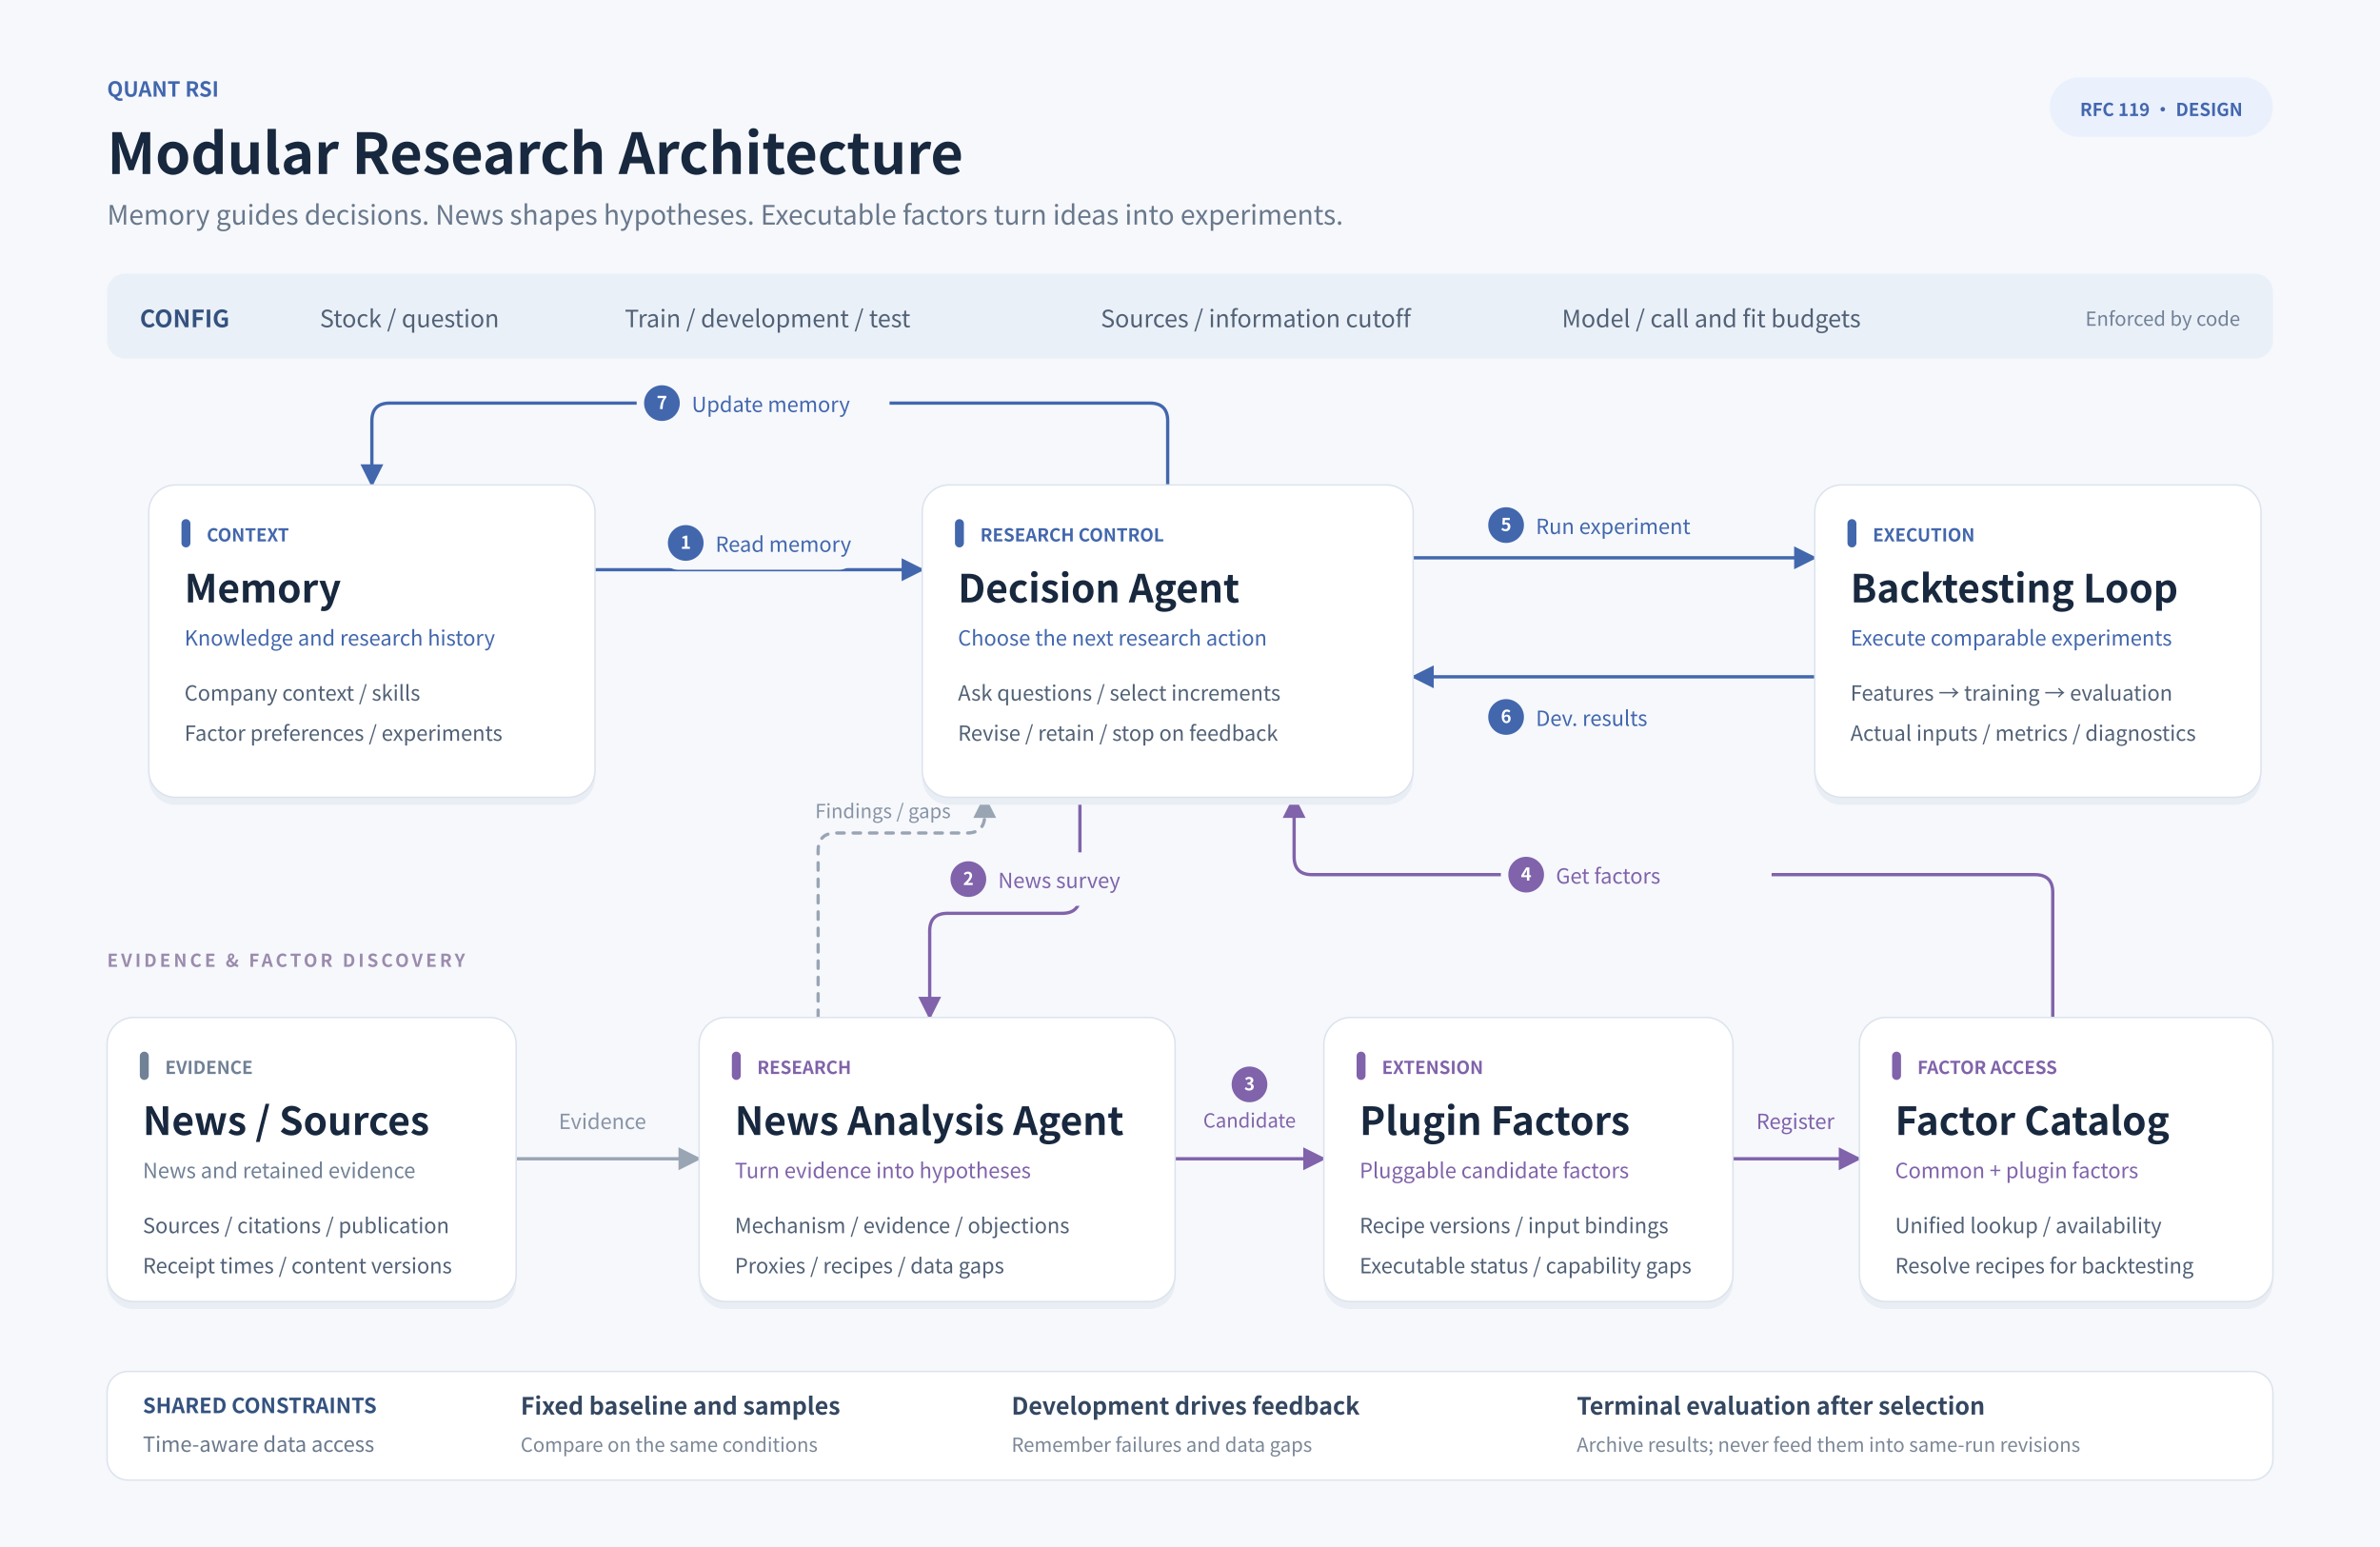
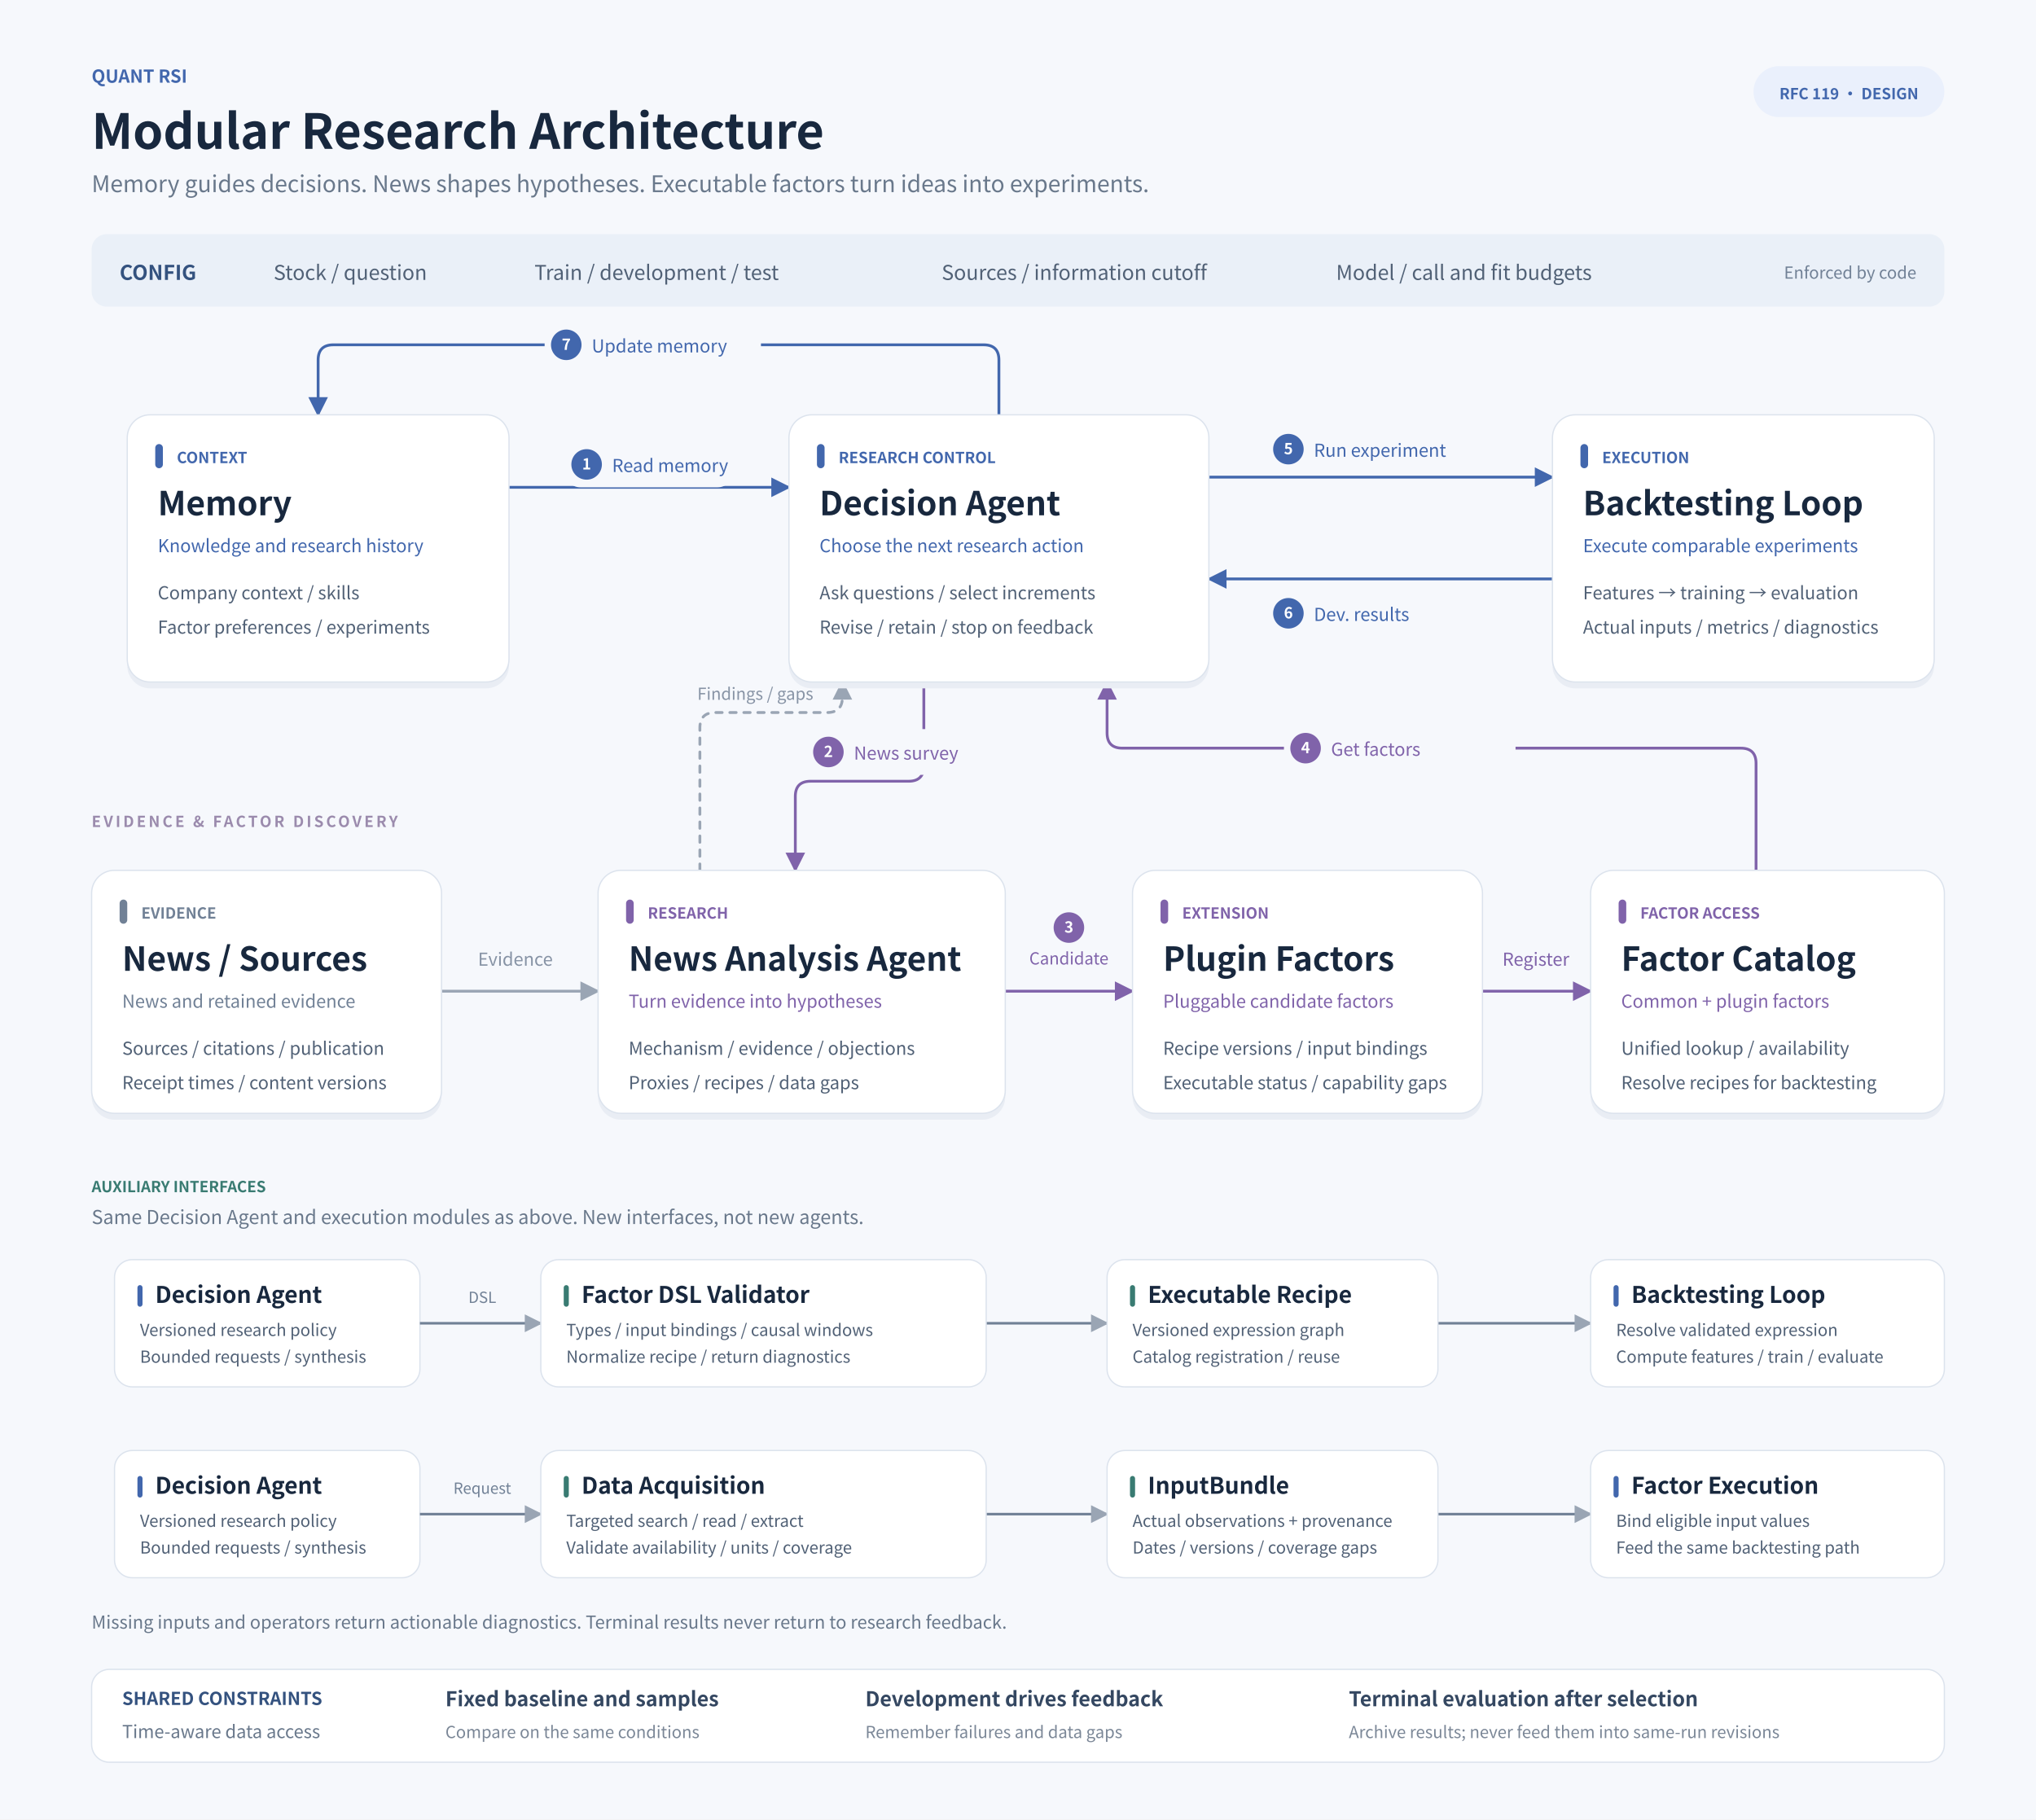
- <svg xmlns="http://www.w3.org/2000/svg" width="1600" height="1040" viewBox="0 0 1600 1040" role="img" aria-labelledby="title desc">
+ <svg xmlns="http://www.w3.org/2000/svg" width="1600" height="1430" viewBox="0 0 1600 1430" role="img" aria-labelledby="title desc">
  <defs>
    <marker id="blue" viewBox="0 0 10 10" refX="9" refY="5" markerWidth="7" markerHeight="7" orient="auto-start-reverse">
      <path d="M 0 0 L 10 5 L 0 10 z" fill="#4267ad" />
    </marker>
    <marker id="purple" viewBox="0 0 10 10" refX="9" refY="5" markerWidth="7" markerHeight="7" orient="auto-start-reverse">
      <path d="M 0 0 L 10 5 L 0 10 z" fill="#8063aa" />
    </marker>
    <marker id="gray" viewBox="0 0 10 10" refX="9" refY="5" markerWidth="7" markerHeight="7" orient="auto-start-reverse">
      <path d="M 0 0 L 10 5 L 0 10 z" fill="#9aa5b4" />
    </marker>
    <style>text{font-family:'Noto Sans CJK SC','Microsoft YaHei',sans-serif} .title{font-size:26px;font-weight:700;fill:#18283e} .body{font-size:14px;fill:#516176} .label{font-size:16px;font-weight:500} .small{font-size:13px;fill:#7b8797} .section{font-size:12px;letter-spacing:2px;font-weight:700}</style>
  </defs>
-   <rect width="1600" height="1040" fill="#f6f8fc" />
+   <rect width="1600" height="1430" fill="#f6f8fc" />
  <text x="72" y="65" font-size="14" fill="#4267ad" font-weight="700">QUANT RSI</text>
  <text x="72" y="117" font-size="38" fill="#18283e" font-weight="700">Modular Research Architecture</text>
  <text x="72" y="151" font-size="18" fill="#69788b">Memory guides decisions. News shapes hypotheses. Executable factors turn ideas into experiments.</text>
  <rect x="1378" y="52" width="150" height="40" rx="20" fill="#eaf0fc" />
  <text x="1453" y="78" font-size="12" fill="#4267ad" font-weight="700" text-anchor="middle">RFC 119 · DESIGN</text>
  <rect x="72" y="184" width="1456" height="57" rx="12" fill="#eaf0f8" />
  <text x="94" y="220" font-size="16" fill="#34527f" font-weight="700">CONFIG</text>
  <text x="215" y="220" font-size="16" fill="#516176">Stock / question</text>
  <text x="420" y="220" font-size="16" fill="#516176">Train / development / test</text>
  <text x="740" y="220" font-size="16" fill="#516176">Sources / information cutoff</text>
  <text x="1050" y="220" font-size="16" fill="#516176">Model / call and fit budgets</text>
  <text x="1506" y="219" font-size="13" fill="#718196" text-anchor="end">Enforced by code</text>
  <path d="M 400 383 H 620" fill="none" stroke="#4267ad" stroke-width="2.2" stroke-linejoin="round" stroke-linecap="round" marker-end="url(#blue)" />
  <rect x="444.0" y="347" width="132" height="36" rx="12" fill="#f6f8fc" />
  <circle cx="461.0" cy="365" r="12" fill="#4267ad" />
  <text x="461.0" y="369" font-size="12" fill="#fff" font-weight="700" text-anchor="middle">1</text>
  <text x="481.0" y="371" font-size="14" fill="#4267ad" font-weight="500">Read memory</text>
  <path d="M 785 326 V 283 Q 785 271 773 271 H 262 Q 250 271 250 283 V 326" fill="none" stroke="#4267ad" stroke-width="2.2" stroke-linejoin="round" stroke-linecap="round" marker-end="url(#blue)" />
  <rect x="428.0" y="253" width="170" height="36" rx="12" fill="#f6f8fc" />
  <circle cx="445.0" cy="271" r="12" fill="#4267ad" />
  <text x="445.0" y="275" font-size="12" fill="#fff" font-weight="700" text-anchor="middle">7</text>
  <text x="465.0" y="277" font-size="14" fill="#4267ad" font-weight="500">Update memory</text>
  <path d="M 950 375 H 1220" fill="none" stroke="#4267ad" stroke-width="2.2" stroke-linejoin="round" stroke-linecap="round" marker-end="url(#blue)" />
  <rect x="995.5" y="335" width="177" height="36" rx="12" fill="#f6f8fc" />
  <circle cx="1012.5" cy="353" r="12" fill="#4267ad" />
  <text x="1012.5" y="357" font-size="12" fill="#fff" font-weight="700" text-anchor="middle">5</text>
  <text x="1032.5" y="359" font-size="14" fill="#4267ad" font-weight="500">Run experiment</text>
  <path d="M 1220 455 H 950" fill="none" stroke="#4267ad" stroke-width="2.2" stroke-linejoin="round" stroke-linecap="round" marker-end="url(#blue)" />
  <rect x="995.5" y="464" width="177" height="36" rx="12" fill="#f6f8fc" />
  <circle cx="1012.5" cy="482" r="12" fill="#4267ad" />
  <text x="1012.5" y="486" font-size="12" fill="#fff" font-weight="700" text-anchor="middle">6</text>
  <text x="1032.5" y="488" font-size="14" fill="#4267ad" font-weight="500">Dev. results</text>
  <path d="M 726 536 V 602 Q 726 614 714 614 H 637 Q 625 614 625 626 V 684" fill="none" stroke="#8063aa" stroke-width="2.2" stroke-linejoin="round" stroke-linecap="round" marker-end="url(#purple)" />
  <rect x="634.0" y="573" width="182" height="36" rx="12" fill="#f6f8fc" />
  <circle cx="651.0" cy="591" r="12" fill="#8063aa" />
  <text x="651.0" y="595" font-size="12" fill="#fff" font-weight="700" text-anchor="middle">2</text>
  <text x="671.0" y="597" font-size="14" fill="#8063aa" font-weight="500">News survey</text>
  <path d="M 1380 684 V 600 Q 1380 588 1368 588 H 882 Q 870 588 870 576 V 536" fill="none" stroke="#8063aa" stroke-width="2.2" stroke-linejoin="round" stroke-linecap="round" marker-end="url(#purple)" />
  <rect x="1009.0" y="570" width="182" height="36" rx="12" fill="#f6f8fc" />
  <circle cx="1026.0" cy="588" r="12" fill="#8063aa" />
  <text x="1026.0" y="592" font-size="12" fill="#fff" font-weight="700" text-anchor="middle">4</text>
  <text x="1046.0" y="594" font-size="14" fill="#8063aa" font-weight="500">Get factors</text>
  <path d="M 550 684 V 572 Q 550 560 562 560 H 650 Q 662 560 662 548 V 536" fill="none" stroke="#9aa5b4" stroke-width="2.2" stroke-linejoin="round" stroke-linecap="round" marker-end="url(#gray)" stroke-dasharray="5 6" />
  <text x="548" y="550" font-size="13" fill="#8793a5">Findings / gaps</text>
  <path d="M 347 779 H 470" fill="none" stroke="#9aa5b4" stroke-width="2.2" stroke-linejoin="round" stroke-linecap="round" marker-end="url(#gray)" />
  <text x="405" y="759" font-size="14" fill="#8793a5" text-anchor="middle">Evidence</text>
  <path d="M 790 779 H 890" fill="none" stroke="#8063aa" stroke-width="2.2" stroke-linejoin="round" stroke-linecap="round" marker-end="url(#purple)" />
  <circle cx="840" cy="729" r="12" fill="#8063aa" />
  <text x="840" y="733" font-size="12" fill="#fff" font-weight="700" text-anchor="middle">3</text>
  <text x="840" y="758" font-size="13" fill="#8063aa" font-weight="500" text-anchor="middle">Candidate</text>
  <path d="M 1165 779 H 1250" fill="none" stroke="#8063aa" stroke-width="2.2" stroke-linejoin="round" stroke-linecap="round" marker-end="url(#purple)" />
  <text x="1207" y="759" font-size="14" fill="#8063aa" text-anchor="middle">Register</text>
  <rect x="100" y="331" width="300" height="210" rx="18" fill="#e9edf4" />
  <rect x="100" y="326" width="300" height="210" rx="18" fill="#fff" stroke="#dce3ed" />
  <rect x="122" y="349" width="6" height="19" rx="3" fill="#4267ad" />
  <text x="139" y="364" font-size="12" fill="#4267ad" font-weight="700">CONTEXT</text>
  <text x="124" y="405" class="title">Memory</text>
  <text x="124" y="434" font-size="14" fill="#4267ad" font-weight="500">Knowledge and research history</text>
  <text x="124" y="471" class="body">Company context / skills</text>
  <text x="124" y="498" class="body">Factor preferences / experiments</text>
  <rect x="620" y="331" width="330" height="210" rx="18" fill="#e9edf4" />
  <rect x="620" y="326" width="330" height="210" rx="18" fill="#fff" stroke="#dce3ed" />
  <rect x="642" y="349" width="6" height="19" rx="3" fill="#4267ad" />
  <text x="659" y="364" font-size="12" fill="#4267ad" font-weight="700">RESEARCH CONTROL</text>
  <text x="644" y="405" class="title">Decision Agent</text>
  <text x="644" y="434" font-size="14" fill="#4267ad" font-weight="500">Choose the next research action</text>
  <text x="644" y="471" class="body">Ask questions / select increments</text>
  <text x="644" y="498" class="body">Revise / retain / stop on feedback</text>
  <rect x="1220" y="331" width="300" height="210" rx="18" fill="#e9edf4" />
  <rect x="1220" y="326" width="300" height="210" rx="18" fill="#fff" stroke="#dce3ed" />
  <rect x="1242" y="349" width="6" height="19" rx="3" fill="#4267ad" />
  <text x="1259" y="364" font-size="12" fill="#4267ad" font-weight="700">EXECUTION</text>
  <text x="1244" y="405" class="title">Backtesting Loop</text>
  <text x="1244" y="434" font-size="14" fill="#4267ad" font-weight="500">Execute comparable experiments</text>
  <text x="1244" y="471" class="body">Features → training → evaluation</text>
  <text x="1244" y="498" class="body">Actual inputs / metrics / diagnostics</text>
  <text x="72" y="650" fill="#9b8bad" class="section">EVIDENCE &amp; FACTOR DISCOVERY</text>
  <rect x="72" y="689" width="275" height="191" rx="18" fill="#e9edf4" />
  <rect x="72" y="684" width="275" height="191" rx="18" fill="#fff" stroke="#dce3ed" />
  <rect x="94" y="707" width="6" height="19" rx="3" fill="#718196" />
  <text x="111" y="722" font-size="12" fill="#718196" font-weight="700">EVIDENCE</text>
  <text x="96" y="763" class="title">News / Sources</text>
  <text x="96" y="792" font-size="14" fill="#718196" font-weight="500">News and retained evidence</text>
  <text x="96" y="829" class="body">Sources / citations / publication</text>
  <text x="96" y="856" class="body">Receipt times / content versions</text>
  <rect x="470" y="689" width="320" height="191" rx="18" fill="#e9edf4" />
  <rect x="470" y="684" width="320" height="191" rx="18" fill="#fff" stroke="#dce3ed" />
  <rect x="492" y="707" width="6" height="19" rx="3" fill="#8063aa" />
  <text x="509" y="722" font-size="12" fill="#8063aa" font-weight="700">RESEARCH</text>
  <text x="494" y="763" class="title">News Analysis Agent</text>
  <text x="494" y="792" font-size="14" fill="#8063aa" font-weight="500">Turn evidence into hypotheses</text>
  <text x="494" y="829" class="body">Mechanism / evidence / objections</text>
  <text x="494" y="856" class="body">Proxies / recipes / data gaps</text>
  <rect x="890" y="689" width="275" height="191" rx="18" fill="#e9edf4" />
  <rect x="890" y="684" width="275" height="191" rx="18" fill="#fff" stroke="#dce3ed" />
  <rect x="912" y="707" width="6" height="19" rx="3" fill="#8063aa" />
  <text x="929" y="722" font-size="12" fill="#8063aa" font-weight="700">EXTENSION</text>
  <text x="914" y="763" class="title">Plugin Factors</text>
  <text x="914" y="792" font-size="14" fill="#8063aa" font-weight="500">Pluggable candidate factors</text>
  <text x="914" y="829" class="body">Recipe versions / input bindings</text>
  <text x="914" y="856" class="body">Executable status / capability gaps</text>
  <rect x="1250" y="689" width="278" height="191" rx="18" fill="#e9edf4" />
  <rect x="1250" y="684" width="278" height="191" rx="18" fill="#fff" stroke="#dce3ed" />
  <rect x="1272" y="707" width="6" height="19" rx="3" fill="#8063aa" />
  <text x="1289" y="722" font-size="12" fill="#8063aa" font-weight="700">FACTOR ACCESS</text>
  <text x="1274" y="763" class="title">Factor Catalog</text>
  <text x="1274" y="792" font-size="14" fill="#8063aa" font-weight="500">Common + plugin factors</text>
  <text x="1274" y="829" class="body">Unified lookup / availability</text>
  <text x="1274" y="856" class="body">Resolve recipes for backtesting</text>
-   <rect x="72" y="922" width="1456" height="73" rx="14" fill="#fff" stroke="#dce3ed" />
-   <text x="96" y="950" font-size="14" fill="#34527f" font-weight="700">SHARED CONSTRAINTS</text>
-   <text x="96" y="976" font-size="14" fill="#69788b">Time-aware data access</text>
-   <text x="350" y="951" font-size="16" fill="#344761" font-weight="600">Fixed baseline and samples</text>
-   <text x="350" y="976" font-size="13" fill="#7b8797">Compare on the same conditions</text>
-   <text x="680" y="951" font-size="16" fill="#344761" font-weight="600">Development drives feedback</text>
-   <text x="680" y="976" font-size="13" fill="#7b8797">Remember failures and data gaps</text>
-   <text x="1060" y="951" font-size="16" fill="#344761" font-weight="600">Terminal evaluation after selection</text>
-   <text x="1060" y="976" font-size="13" fill="#7b8797">Archive results; never feed them into same-run revisions</text>
+   <text x="72" y="937" font-size="12" fill="#397b72" font-weight="700" text-anchor="start">AUXILIARY INTERFACES</text>
+   <text x="72" y="962" font-size="15" fill="#69788b" font-weight="400" text-anchor="start">Same Decision Agent and execution modules as above. New interfaces, not new agents.</text>
+   <rect x="90" y="990" width="240" height="100" rx="14" fill="#fff" stroke="#dce3ed" />
+   <rect x="108" y="1010" width="4" height="17" rx="2" fill="#4267ad" />
+   <text x="122" y="1024" font-size="18" fill="#18283e" font-weight="700" text-anchor="start">Decision Agent</text>
+   <text x="110" y="1050" font-size="13" fill="#516176" font-weight="400" text-anchor="start">Versioned research policy</text>
+   <text x="110" y="1071" font-size="13" fill="#516176" font-weight="400" text-anchor="start">Bounded requests / synthesis</text>
+   <path d="M 330 1040 H 425" fill="none" stroke="#718196" stroke-width="2" marker-end="url(#gray)" />
+   <path d="M 775 1040 H 870" fill="none" stroke="#718196" stroke-width="2" marker-end="url(#gray)" />
+   <path d="M 1130 1040 H 1250" fill="none" stroke="#718196" stroke-width="2" marker-end="url(#gray)" />
+   <rect x="90" y="1140" width="240" height="100" rx="14" fill="#fff" stroke="#dce3ed" />
+   <rect x="108" y="1160" width="4" height="17" rx="2" fill="#4267ad" />
+   <text x="122" y="1174" font-size="18" fill="#18283e" font-weight="700" text-anchor="start">Decision Agent</text>
+   <text x="110" y="1200" font-size="13" fill="#516176" font-weight="400" text-anchor="start">Versioned research policy</text>
+   <text x="110" y="1221" font-size="13" fill="#516176" font-weight="400" text-anchor="start">Bounded requests / synthesis</text>
+   <path d="M 330 1190 H 425" fill="none" stroke="#718196" stroke-width="2" marker-end="url(#gray)" />
+   <path d="M 775 1190 H 870" fill="none" stroke="#718196" stroke-width="2" marker-end="url(#gray)" />
+   <path d="M 1130 1190 H 1250" fill="none" stroke="#718196" stroke-width="2" marker-end="url(#gray)" />
+   <rect x="425" y="990" width="350" height="100" rx="14" fill="#fff" stroke="#dce3ed" />
+   <rect x="443" y="1010" width="4" height="17" rx="2" fill="#397b72" />
+   <text x="457" y="1024" font-size="18" fill="#18283e" font-weight="700" text-anchor="start">Factor DSL Validator</text>
+   <text x="445" y="1050" font-size="13" fill="#516176" font-weight="400" text-anchor="start">Types / input bindings / causal windows</text>
+   <text x="445" y="1071" font-size="13" fill="#516176" font-weight="400" text-anchor="start">Normalize recipe / return diagnostics</text>
+   <rect x="870" y="990" width="260" height="100" rx="14" fill="#fff" stroke="#dce3ed" />
+   <rect x="888" y="1010" width="4" height="17" rx="2" fill="#397b72" />
+   <text x="902" y="1024" font-size="18" fill="#18283e" font-weight="700" text-anchor="start">Executable Recipe</text>
+   <text x="890" y="1050" font-size="13" fill="#516176" font-weight="400" text-anchor="start">Versioned expression graph</text>
+   <text x="890" y="1071" font-size="13" fill="#516176" font-weight="400" text-anchor="start">Catalog registration / reuse</text>
+   <rect x="1250" y="990" width="278" height="100" rx="14" fill="#fff" stroke="#dce3ed" />
+   <rect x="1268" y="1010" width="4" height="17" rx="2" fill="#4267ad" />
+   <text x="1282" y="1024" font-size="18" fill="#18283e" font-weight="700" text-anchor="start">Backtesting Loop</text>
+   <text x="1270" y="1050" font-size="13" fill="#516176" font-weight="400" text-anchor="start">Resolve validated expression</text>
+   <text x="1270" y="1071" font-size="13" fill="#516176" font-weight="400" text-anchor="start">Compute features / train / evaluate</text>
+   <rect x="425" y="1140" width="350" height="100" rx="14" fill="#fff" stroke="#dce3ed" />
+   <rect x="443" y="1160" width="4" height="17" rx="2" fill="#397b72" />
+   <text x="457" y="1174" font-size="18" fill="#18283e" font-weight="700" text-anchor="start">Data Acquisition</text>
+   <text x="445" y="1200" font-size="13" fill="#516176" font-weight="400" text-anchor="start">Targeted search / read / extract</text>
+   <text x="445" y="1221" font-size="13" fill="#516176" font-weight="400" text-anchor="start">Validate availability / units / coverage</text>
+   <rect x="870" y="1140" width="260" height="100" rx="14" fill="#fff" stroke="#dce3ed" />
+   <rect x="888" y="1160" width="4" height="17" rx="2" fill="#397b72" />
+   <text x="902" y="1174" font-size="18" fill="#18283e" font-weight="700" text-anchor="start">InputBundle</text>
+   <text x="890" y="1200" font-size="13" fill="#516176" font-weight="400" text-anchor="start">Actual observations + provenance</text>
+   <text x="890" y="1221" font-size="13" fill="#516176" font-weight="400" text-anchor="start">Dates / versions / coverage gaps</text>
+   <rect x="1250" y="1140" width="278" height="100" rx="14" fill="#fff" stroke="#dce3ed" />
+   <rect x="1268" y="1160" width="4" height="17" rx="2" fill="#4267ad" />
+   <text x="1282" y="1174" font-size="18" fill="#18283e" font-weight="700" text-anchor="start">Factor Execution</text>
+   <text x="1270" y="1200" font-size="13" fill="#516176" font-weight="400" text-anchor="start">Bind eligible input values</text>
+   <text x="1270" y="1221" font-size="13" fill="#516176" font-weight="400" text-anchor="start">Feed the same backtesting path</text>
+   <text x="379" y="1024" font-size="12" fill="#718196" font-weight="400" text-anchor="middle">DSL</text>
+   <text x="379" y="1174" font-size="12" fill="#718196" font-weight="400" text-anchor="middle">Request</text>
+   <text x="72" y="1280" font-size="14" fill="#69788b" font-weight="400" text-anchor="start">Missing inputs and operators return actionable diagnostics. Terminal results never return to research feedback.</text>
+   <g transform="translate(0 390)">
+     <rect x="72" y="922" width="1456" height="73" rx="14" fill="#fff" stroke="#dce3ed" />
+     <text x="96" y="950" font-size="14" fill="#34527f" font-weight="700">SHARED CONSTRAINTS</text>
+     <text x="96" y="976" font-size="14" fill="#69788b">Time-aware data access</text>
+     <text x="350" y="951" font-size="16" fill="#344761" font-weight="600">Fixed baseline and samples</text>
+     <text x="350" y="976" font-size="13" fill="#7b8797">Compare on the same conditions</text>
+     <text x="680" y="951" font-size="16" fill="#344761" font-weight="600">Development drives feedback</text>
+     <text x="680" y="976" font-size="13" fill="#7b8797">Remember failures and data gaps</text>
+     <text x="1060" y="951" font-size="16" fill="#344761" font-weight="600">Terminal evaluation after selection</text>
+     <text x="1060" y="976" font-size="13" fill="#7b8797">Archive results; never feed them into same-run revisions</text>
+   </g>
</svg>
